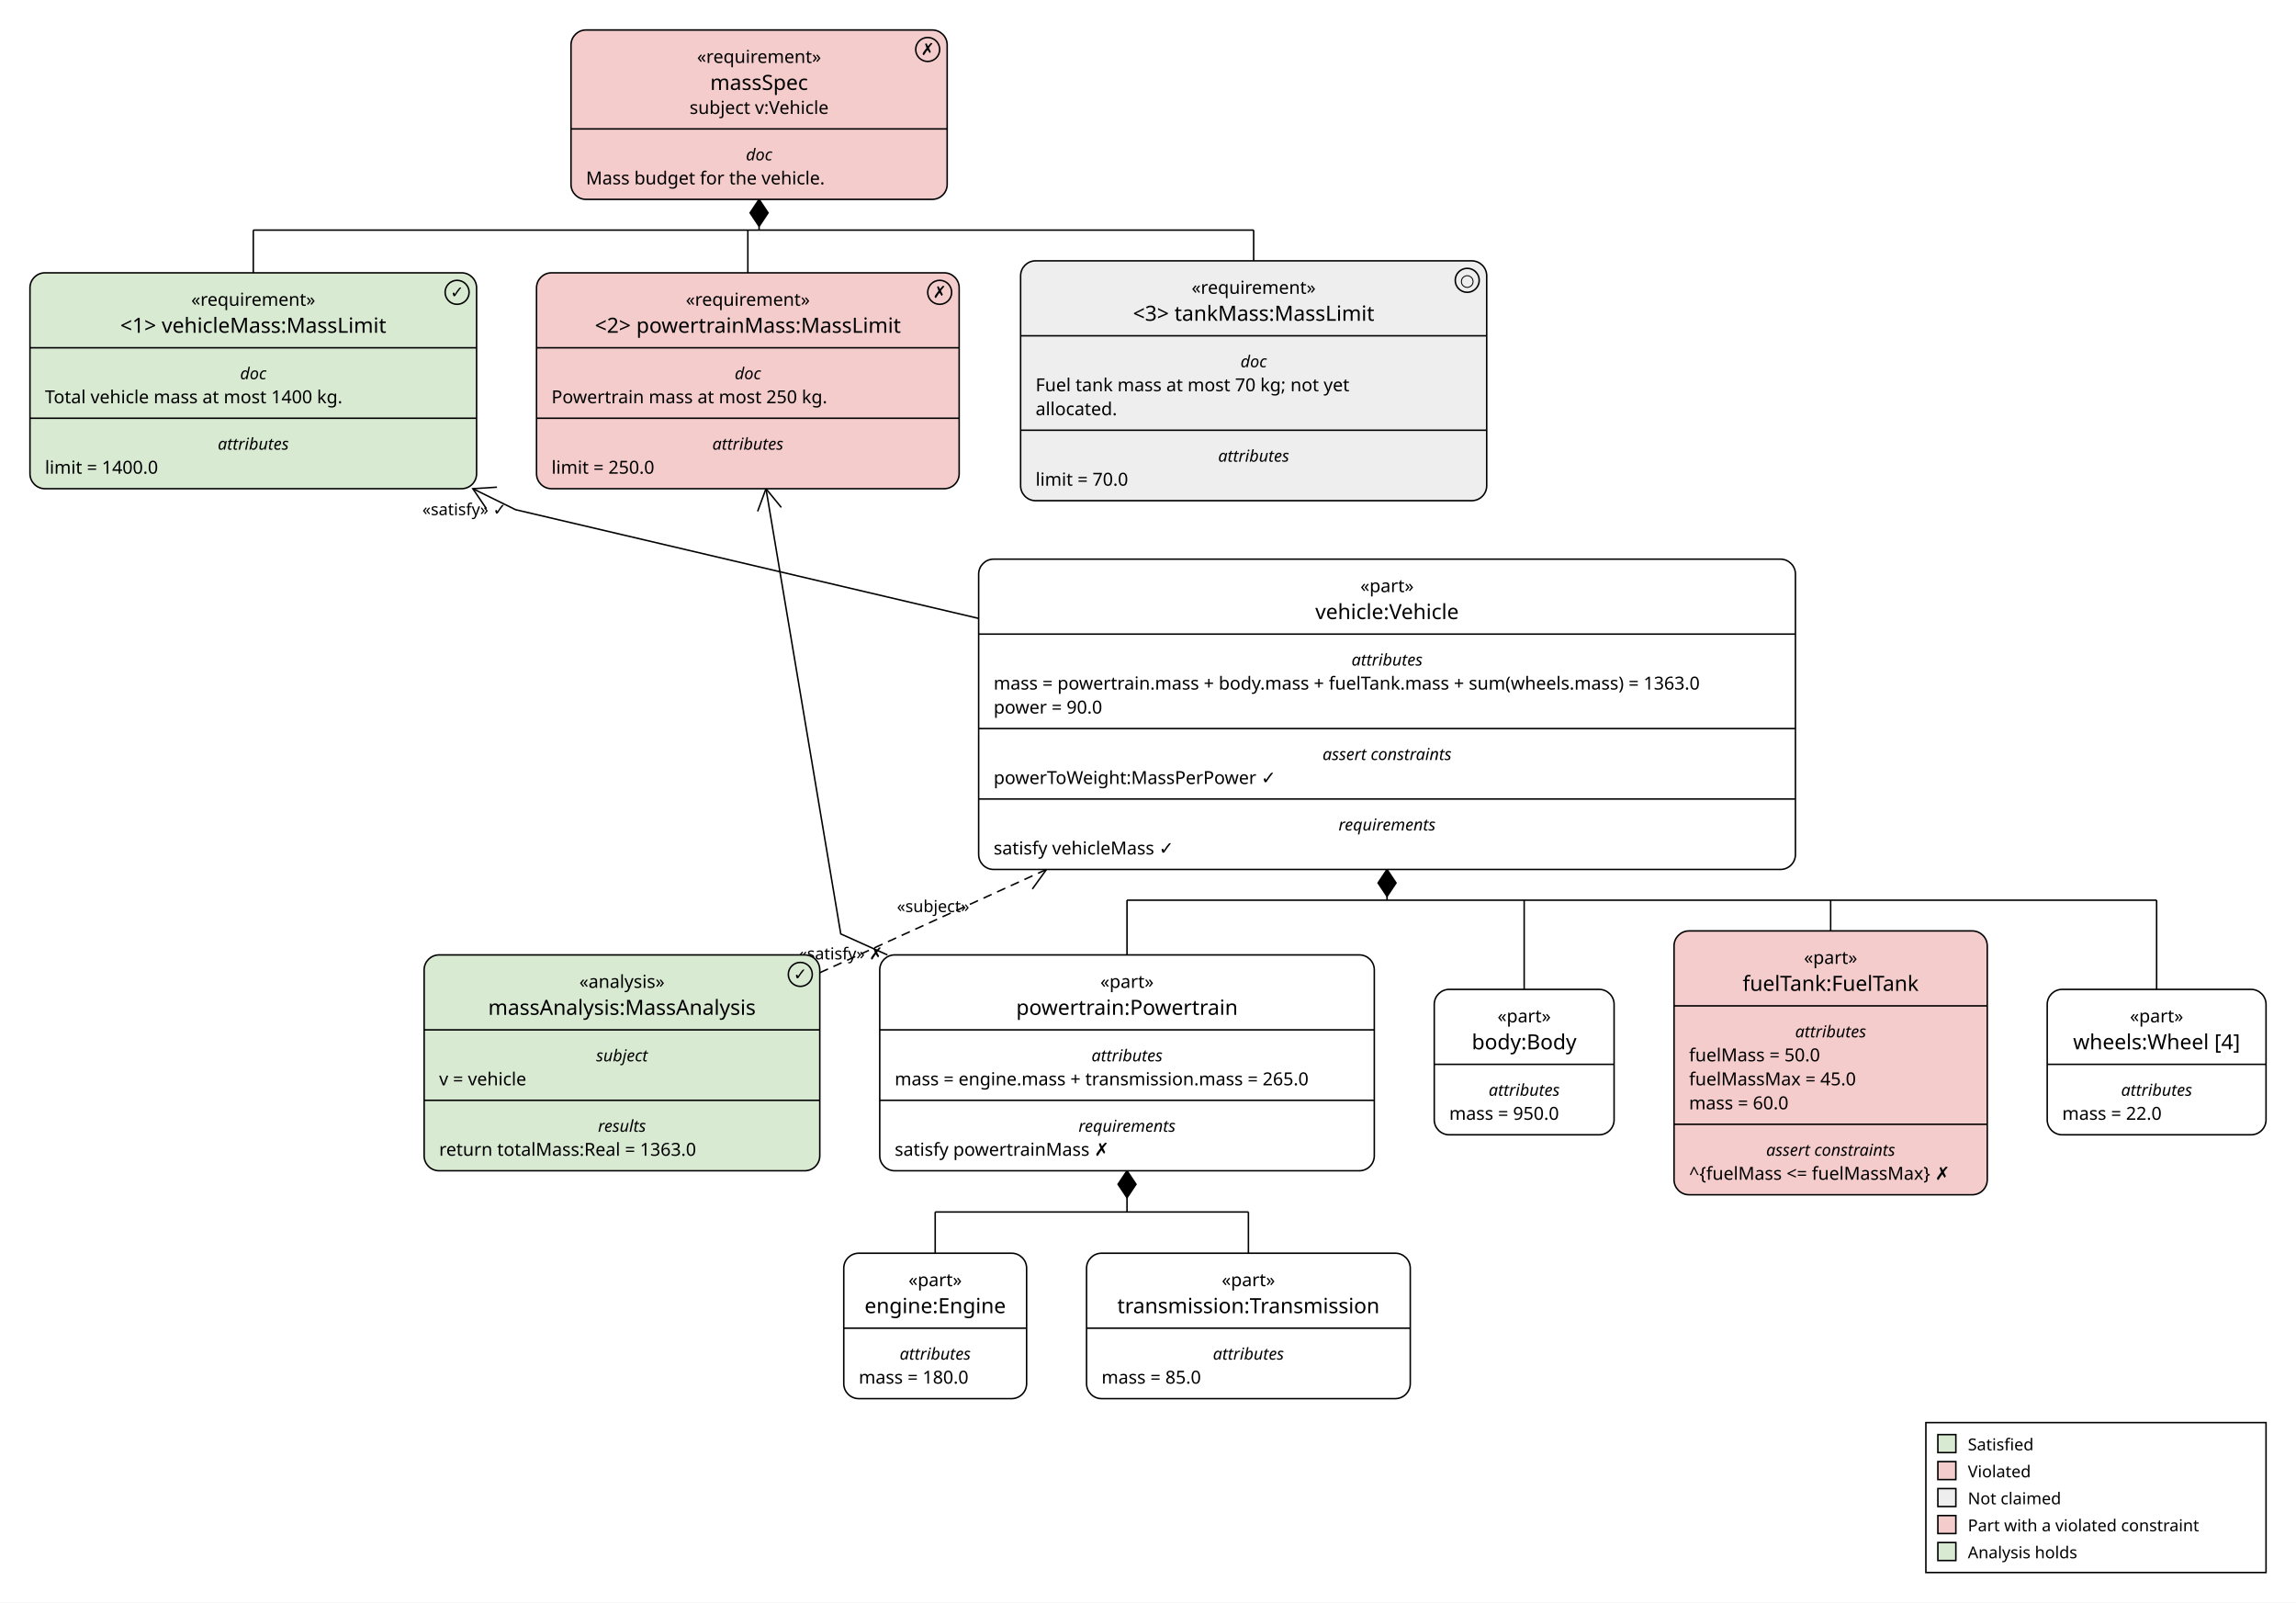
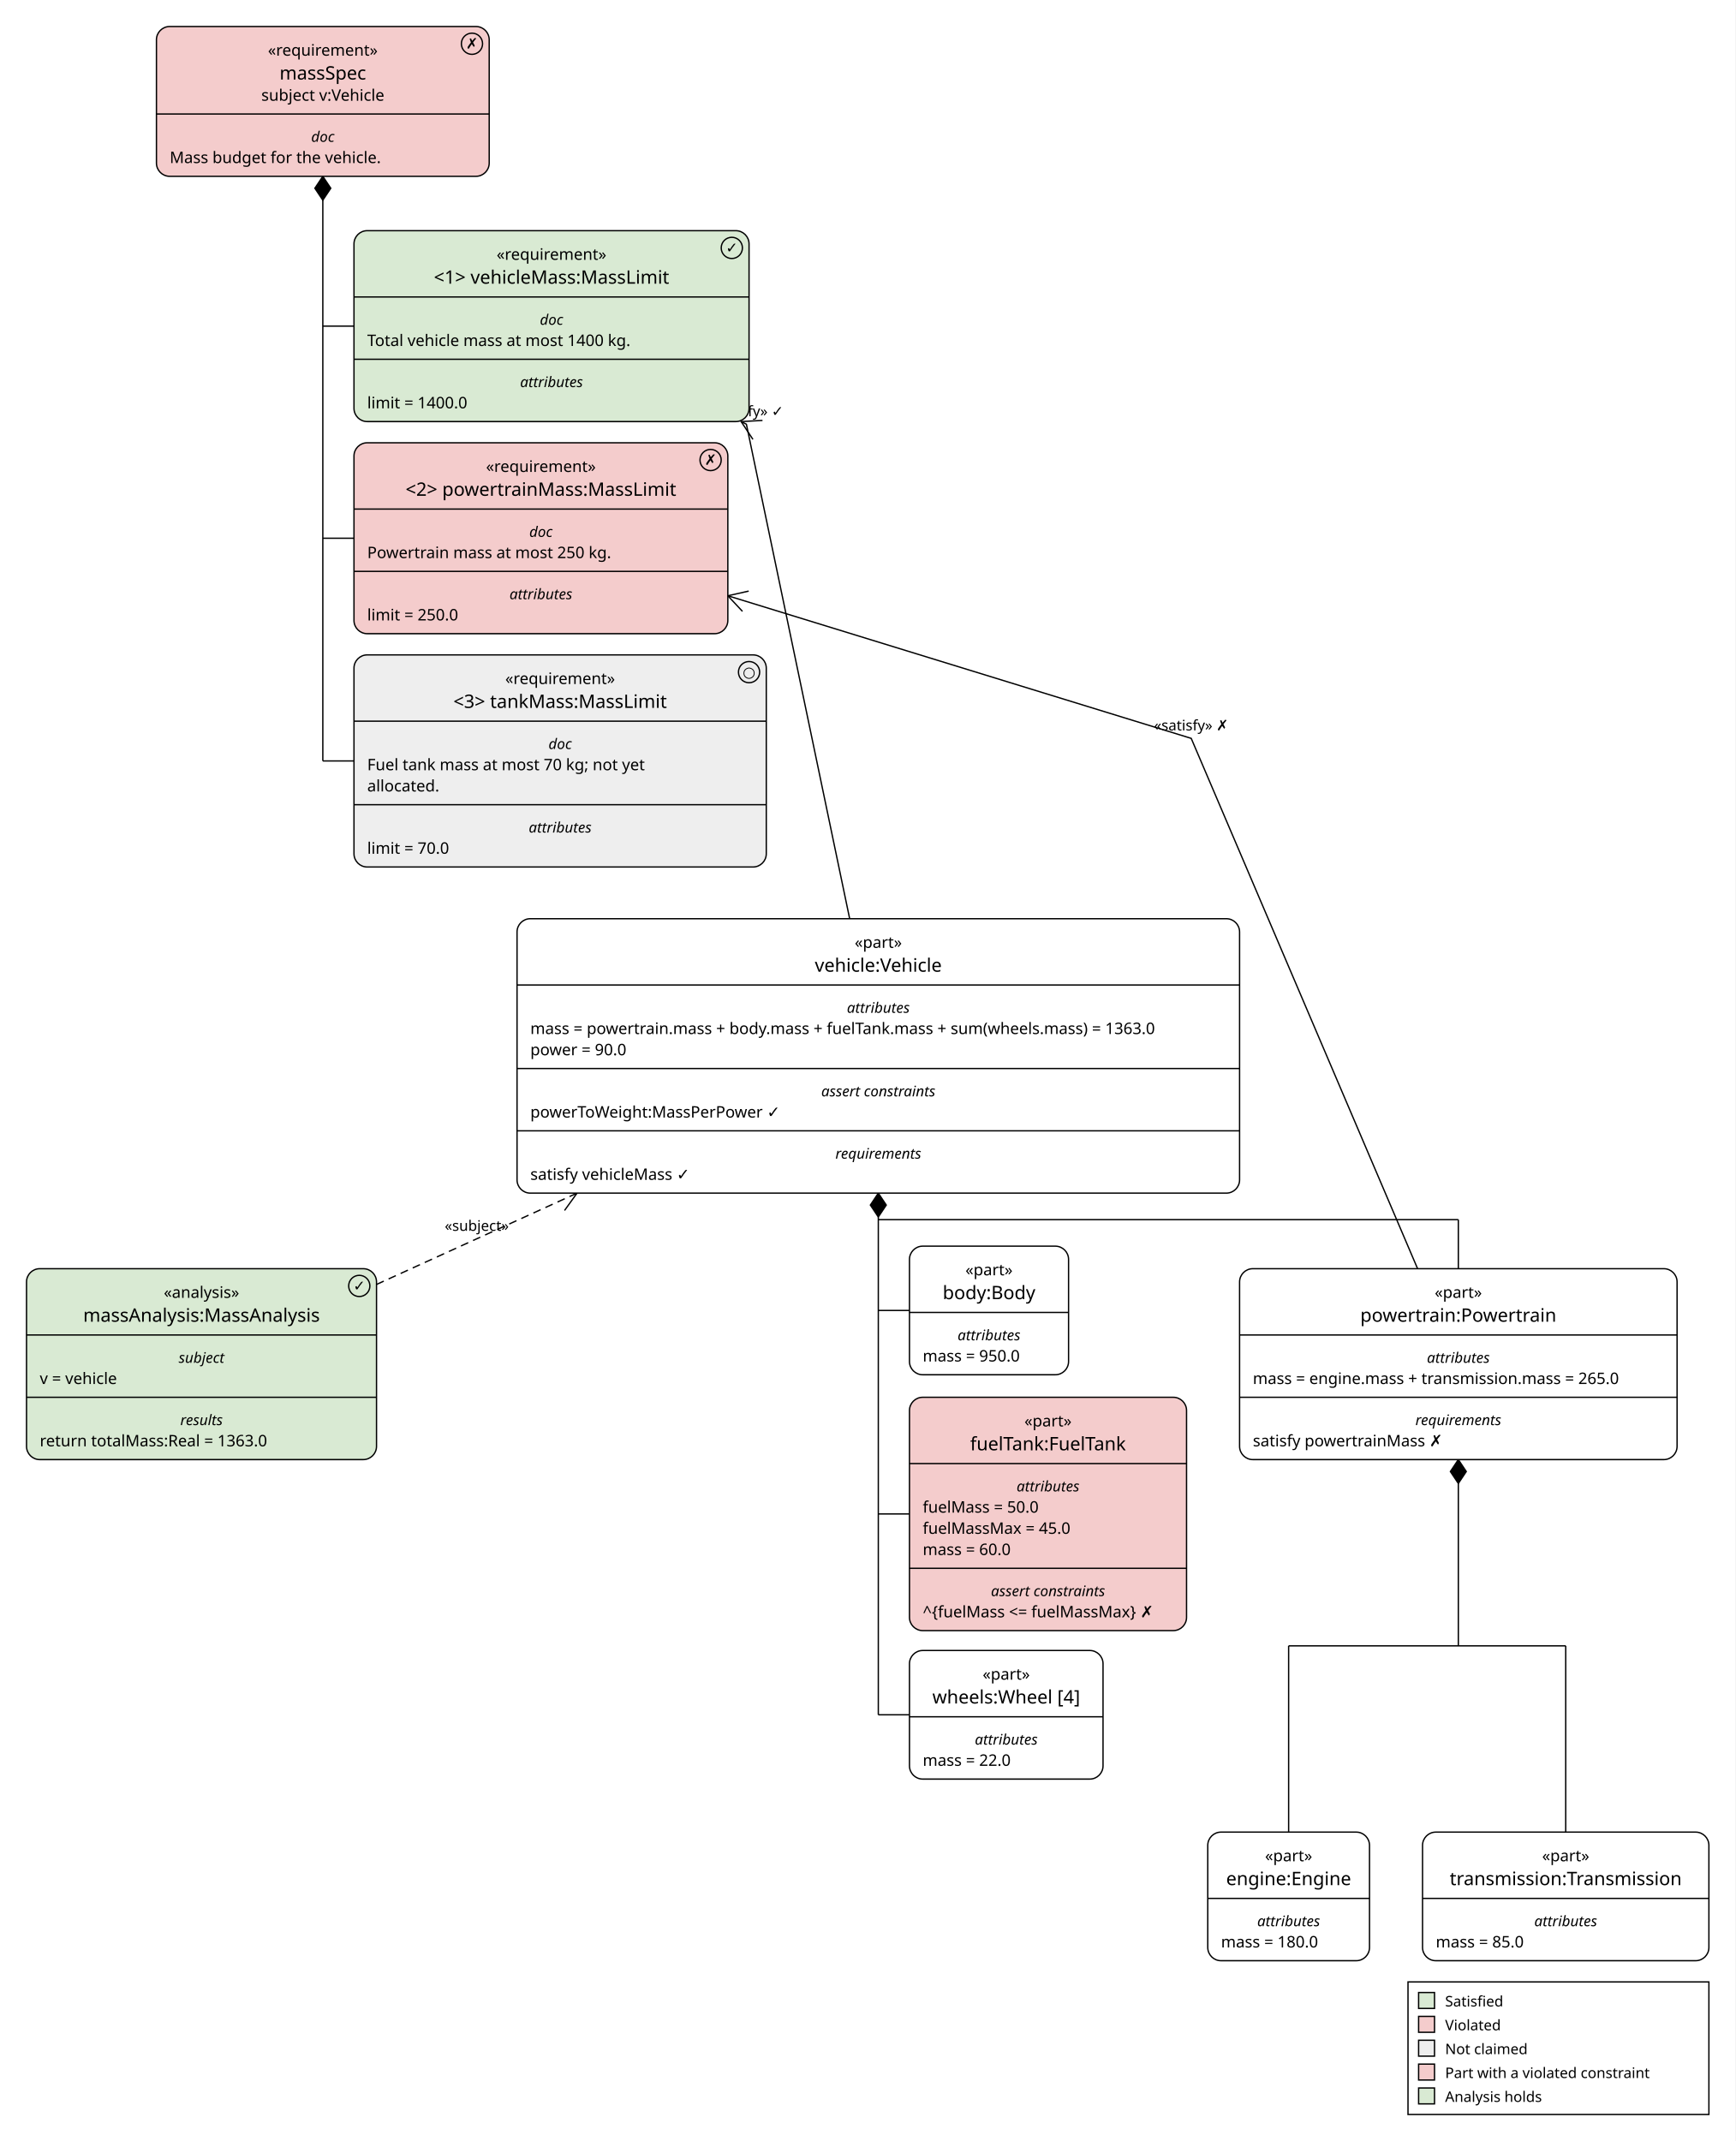
- <svg xmlns="http://www.w3.org/2000/svg" width="1532" height="1069" viewBox="0 0 1532 1069" font-family="sans-serif">
-   <rect x="0" y="0" width="1532" height="1069" fill="#ffffff" />
-   <polygon points="925.5,580 919.5,589 925.5,598 931.5,589" fill="#000000" stroke="#000000" />
-   <polyline points="925.5,598 925.5,600.5" fill="none" stroke="#000000" />
-   <polyline points="752,600.5 1439,600.5" fill="none" stroke="#000000" />
-   <polygon points="752,781 746,790 752,799 758,790" fill="#000000" stroke="#000000" />
-   <polyline points="752,799 752,808.5" fill="none" stroke="#000000" />
-   <polyline points="624,808.5 833,808.5" fill="none" stroke="#000000" />
-   <polygon points="506.5,133 500.5,142 506.5,151 512.5,142" fill="#000000" stroke="#000000" />
-   <polyline points="506.5,151 506.5,153.5" fill="none" stroke="#000000" />
-   <polyline points="169,153.5 836.5,153.5" fill="none" stroke="#000000" />
-   <polyline points="752,600.5 752,637" fill="none" stroke="#000000" />
-   <polyline points="624,808.5 624,836" fill="none" stroke="#000000" />
-   <polyline points="833,808.5 833,836" fill="none" stroke="#000000" />
-   <polyline points="1017,600.5 1017,660" fill="none" stroke="#000000" />
-   <polyline points="1221.5,600.5 1221.5,621" fill="none" stroke="#000000" />
-   <polyline points="1439,600.5 1439,660" fill="none" stroke="#000000" />
-   <polyline points="169,153.5 169,182" fill="none" stroke="#000000" />
-   <polyline points="499,153.5 499,182" fill="none" stroke="#000000" />
-   <polyline points="836.5,153.5 836.5,174" fill="none" stroke="#000000" />
-   <polyline points="547,648.88 698.25,580" fill="none" stroke="#000000" stroke-dasharray="6 4" />
-   <polyline points="688.82,593.08 698.25,580 682.19,578.52" fill="none" stroke="#000000" />
-   <text x="622.62" y="608.44" text-anchor="middle" font-size="11">«subject»</text>
-   <polyline points="653,412.53 344,340 315.51,326" fill="none" stroke="#000000" />
-   <polyline points="331.6,324.99 315.51,326 324.55,339.35" fill="none" stroke="#000000" />
-   <text x="338" y="343.67" text-anchor="end" font-size="11">«satisfy» ✓</text>
-   <polyline points="592.09,637 561,623 511.1,326" fill="none" stroke="#000000" />
-   <polyline points="521.31,338.48 511.1,326 505.53,341.13" fill="none" stroke="#000000" />
-   <text x="561" y="640" text-anchor="middle" font-size="11">«satisfy» ✗</text>
-   <rect x="653" y="373" width="545" height="207" rx="10" fill="#ffffff" stroke="#000000" />
-   <text x="925.5" y="395" text-anchor="middle" font-size="12">«part»</text>
-   <text x="925.5" y="413" text-anchor="middle" font-size="14">vehicle:Vehicle</text>
-   <polyline points="653,423 1198,423" fill="none" stroke="#000000" />
-   <text x="925.5" y="444" text-anchor="middle" font-size="11" font-style="italic">attributes</text>
-   <text x="663" y="460" text-anchor="start" font-size="12">mass = powertrain.mass + body.mass + fuelTank.mass + sum(wheels.mass) = 1363.0</text>
-   <text x="663" y="476" text-anchor="start" font-size="12">power = 90.0</text>
-   <polyline points="653,486 1198,486" fill="none" stroke="#000000" />
-   <text x="925.5" y="507" text-anchor="middle" font-size="11" font-style="italic">assert constraints</text>
-   <text x="663" y="523" text-anchor="start" font-size="12">powerToWeight:MassPerPower ✓</text>
-   <polyline points="653,533 1198,533" fill="none" stroke="#000000" />
-   <text x="925.5" y="554" text-anchor="middle" font-size="11" font-style="italic">requirements</text>
-   <text x="663" y="570" text-anchor="start" font-size="12">satisfy vehicleMass ✓</text>
-   <rect x="587" y="637" width="330" height="144" rx="10" fill="#ffffff" stroke="#000000" />
-   <text x="752" y="659" text-anchor="middle" font-size="12">«part»</text>
-   <text x="752" y="677" text-anchor="middle" font-size="14">powertrain:Powertrain</text>
-   <polyline points="587,687 917,687" fill="none" stroke="#000000" />
-   <text x="752" y="708" text-anchor="middle" font-size="11" font-style="italic">attributes</text>
-   <text x="597" y="724" text-anchor="start" font-size="12">mass = engine.mass + transmission.mass = 265.0</text>
-   <polyline points="587,734 917,734" fill="none" stroke="#000000" />
-   <text x="752" y="755" text-anchor="middle" font-size="11" font-style="italic">requirements</text>
-   <text x="597" y="771" text-anchor="start" font-size="12">satisfy powertrainMass ✗</text>
-   <rect x="563" y="836" width="122" height="97" rx="10" fill="#ffffff" stroke="#000000" />
-   <text x="624" y="858" text-anchor="middle" font-size="12">«part»</text>
-   <text x="624" y="876" text-anchor="middle" font-size="14">engine:Engine</text>
-   <polyline points="563,886 685,886" fill="none" stroke="#000000" />
-   <text x="624" y="907" text-anchor="middle" font-size="11" font-style="italic">attributes</text>
-   <text x="573" y="923" text-anchor="start" font-size="12">mass = 180.0</text>
-   <rect x="725" y="836" width="216" height="97" rx="10" fill="#ffffff" stroke="#000000" />
-   <text x="833" y="858" text-anchor="middle" font-size="12">«part»</text>
-   <text x="833" y="876" text-anchor="middle" font-size="14">transmission:Transmission</text>
-   <polyline points="725,886 941,886" fill="none" stroke="#000000" />
-   <text x="833" y="907" text-anchor="middle" font-size="11" font-style="italic">attributes</text>
-   <text x="735" y="923" text-anchor="start" font-size="12">mass = 85.0</text>
-   <rect x="957" y="660" width="120" height="97" rx="10" fill="#ffffff" stroke="#000000" />
-   <text x="1017" y="682" text-anchor="middle" font-size="12">«part»</text>
-   <text x="1017" y="700" text-anchor="middle" font-size="14">body:Body</text>
-   <polyline points="957,710 1077,710" fill="none" stroke="#000000" />
-   <text x="1017" y="731" text-anchor="middle" font-size="11" font-style="italic">attributes</text>
-   <text x="967" y="747" text-anchor="start" font-size="12">mass = 950.0</text>
-   <rect x="1117" y="621" width="209" height="176" rx="10" fill="#f4cccc" stroke="#000000" />
-   <text x="1221.5" y="643" text-anchor="middle" font-size="12">«part»</text>
-   <text x="1221.5" y="661" text-anchor="middle" font-size="14">fuelTank:FuelTank</text>
-   <polyline points="1117,671 1326,671" fill="none" stroke="#000000" />
-   <text x="1221.5" y="692" text-anchor="middle" font-size="11" font-style="italic">attributes</text>
-   <text x="1127" y="708" text-anchor="start" font-size="12">fuelMass = 50.0</text>
-   <text x="1127" y="724" text-anchor="start" font-size="12">fuelMassMax = 45.0</text>
-   <text x="1127" y="740" text-anchor="start" font-size="12">mass = 60.0</text>
-   <polyline points="1117,750 1326,750" fill="none" stroke="#000000" />
-   <text x="1221.5" y="771" text-anchor="middle" font-size="11" font-style="italic">assert constraints</text>
-   <text x="1127" y="787" text-anchor="start" font-size="12">^{fuelMass &lt;= fuelMassMax} ✗</text>
-   <rect x="1366" y="660" width="146" height="97" rx="10" fill="#ffffff" stroke="#000000" />
-   <text x="1439" y="682" text-anchor="middle" font-size="12">«part»</text>
-   <text x="1439" y="700" text-anchor="middle" font-size="14">wheels:Wheel [4]</text>
-   <polyline points="1366,710 1512,710" fill="none" stroke="#000000" />
-   <text x="1439" y="731" text-anchor="middle" font-size="11" font-style="italic">attributes</text>
-   <text x="1376" y="747" text-anchor="start" font-size="12">mass = 22.0</text>
-   <rect x="381" y="20" width="251" height="113" rx="10" fill="#f4cccc" stroke="#000000" />
-   <text x="506.5" y="42" text-anchor="middle" font-size="12">«requirement»</text>
-   <text x="506.5" y="60" text-anchor="middle" font-size="14">massSpec</text>
-   <text x="506.5" y="76" text-anchor="middle" font-size="12">subject v:Vehicle</text>
-   <rect x="611" y="25" width="16" height="16" rx="8" fill="none" stroke="#000000" />
-   <text x="619" y="36.67" text-anchor="middle" font-size="11">✗</text>
-   <polyline points="381,86 632,86" fill="none" stroke="#000000" />
-   <text x="506.5" y="107" text-anchor="middle" font-size="11" font-style="italic">doc</text>
-   <text x="391" y="123" text-anchor="start" font-size="12">Mass budget for the vehicle.</text>
-   <rect x="20" y="182" width="298" height="144" rx="10" fill="#d9ead3" stroke="#000000" />
-   <text x="169" y="204" text-anchor="middle" font-size="12">«requirement»</text>
-   <text x="169" y="222" text-anchor="middle" font-size="14">&lt;1&gt; vehicleMass:MassLimit</text>
-   <rect x="297" y="187" width="16" height="16" rx="8" fill="none" stroke="#000000" />
-   <text x="305" y="198.67" text-anchor="middle" font-size="11">✓</text>
-   <polyline points="20,232 318,232" fill="none" stroke="#000000" />
-   <text x="169" y="253" text-anchor="middle" font-size="11" font-style="italic">doc</text>
-   <text x="30" y="269" text-anchor="start" font-size="12">Total vehicle mass at most 1400 kg.</text>
-   <polyline points="20,279 318,279" fill="none" stroke="#000000" />
-   <text x="169" y="300" text-anchor="middle" font-size="11" font-style="italic">attributes</text>
-   <text x="30" y="316" text-anchor="start" font-size="12">limit = 1400.0</text>
-   <rect x="358" y="182" width="282" height="144" rx="10" fill="#f4cccc" stroke="#000000" />
-   <text x="499" y="204" text-anchor="middle" font-size="12">«requirement»</text>
-   <text x="499" y="222" text-anchor="middle" font-size="14">&lt;2&gt; powertrainMass:MassLimit</text>
-   <rect x="619" y="187" width="16" height="16" rx="8" fill="none" stroke="#000000" />
-   <text x="627" y="198.67" text-anchor="middle" font-size="11">✗</text>
-   <polyline points="358,232 640,232" fill="none" stroke="#000000" />
-   <text x="499" y="253" text-anchor="middle" font-size="11" font-style="italic">doc</text>
-   <text x="368" y="269" text-anchor="start" font-size="12">Powertrain mass at most 250 kg.</text>
-   <polyline points="358,279 640,279" fill="none" stroke="#000000" />
-   <text x="499" y="300" text-anchor="middle" font-size="11" font-style="italic">attributes</text>
-   <text x="368" y="316" text-anchor="start" font-size="12">limit = 250.0</text>
-   <rect x="681" y="174" width="311" height="160" rx="10" fill="#eeeeee" stroke="#000000" />
-   <text x="836.5" y="196" text-anchor="middle" font-size="12">«requirement»</text>
-   <text x="836.5" y="214" text-anchor="middle" font-size="14">&lt;3&gt; tankMass:MassLimit</text>
-   <rect x="971" y="179" width="16" height="16" rx="8" fill="none" stroke="#000000" />
-   <text x="979" y="190.67" text-anchor="middle" font-size="11">○</text>
-   <polyline points="681,224 992,224" fill="none" stroke="#000000" />
-   <text x="836.5" y="245" text-anchor="middle" font-size="11" font-style="italic">doc</text>
-   <text x="691" y="261" text-anchor="start" font-size="12">Fuel tank mass at most 70 kg; not yet</text>
-   <text x="691" y="277" text-anchor="start" font-size="12">allocated.</text>
-   <polyline points="681,287 992,287" fill="none" stroke="#000000" />
-   <text x="836.5" y="308" text-anchor="middle" font-size="11" font-style="italic">attributes</text>
-   <text x="691" y="324" text-anchor="start" font-size="12">limit = 70.0</text>
-   <rect x="283" y="637" width="264" height="144" rx="10" fill="#d9ead3" stroke="#000000" />
-   <text x="415" y="659" text-anchor="middle" font-size="12">«analysis»</text>
-   <text x="415" y="677" text-anchor="middle" font-size="14">massAnalysis:MassAnalysis</text>
-   <rect x="526" y="642" width="16" height="16" rx="8" fill="none" stroke="#000000" />
-   <text x="534" y="653.67" text-anchor="middle" font-size="11">✓</text>
-   <polyline points="283,687 547,687" fill="none" stroke="#000000" />
-   <text x="415" y="708" text-anchor="middle" font-size="11" font-style="italic">subject</text>
-   <text x="293" y="724" text-anchor="start" font-size="12">v = vehicle</text>
-   <polyline points="283,734 547,734" fill="none" stroke="#000000" />
-   <text x="415" y="755" text-anchor="middle" font-size="11" font-style="italic">results</text>
-   <text x="293" y="771" text-anchor="start" font-size="12">return totalMass:Real = 1363.0</text>
-   <rect x="1285.04" y="949" width="226.96" height="100" fill="#ffffff" stroke="#000000" />
-   <rect x="1293.04" y="957" width="12" height="12" fill="#d9ead3" stroke="#000000" />
-   <text x="1313.04" y="967.5" text-anchor="start" font-size="11">Satisfied</text>
-   <rect x="1293.04" y="975" width="12" height="12" fill="#f4cccc" stroke="#000000" />
-   <text x="1313.04" y="985.5" text-anchor="start" font-size="11">Violated</text>
-   <rect x="1293.04" y="993" width="12" height="12" fill="#eeeeee" stroke="#000000" />
-   <text x="1313.04" y="1003.5" text-anchor="start" font-size="11">Not claimed</text>
-   <rect x="1293.04" y="1011" width="12" height="12" fill="#f4cccc" stroke="#000000" />
-   <text x="1313.04" y="1021.5" text-anchor="start" font-size="11">Part with a violated constraint</text>
-   <rect x="1293.04" y="1029" width="12" height="12" fill="#d9ead3" stroke="#000000" />
-   <text x="1313.04" y="1039.5" text-anchor="start" font-size="11">Analysis holds</text>
+ <svg xmlns="http://www.w3.org/2000/svg" width="1309" height="1615" viewBox="0 0 1309 1615" font-family="sans-serif">
+   <rect x="0" y="0" width="1309" height="1615" fill="#ffffff" />
+   <polygon points="662.5,900 656.5,909 662.5,918 668.5,909" fill="#000000" stroke="#000000" />
+   <polyline points="662.5,918 662.5,1293.5" fill="none" stroke="#000000" />
+   <polyline points="662.5,920 1100,920" fill="none" stroke="#000000" />
+   <polygon points="1100,1101 1094,1110 1100,1119 1106,1110" fill="#000000" stroke="#000000" />
+   <polyline points="1100,1119 1100,1241.5" fill="none" stroke="#000000" />
+   <polyline points="972,1241.5 1181,1241.5" fill="none" stroke="#000000" />
+   <polygon points="243.5,133 237.5,142 243.5,151 249.5,142" fill="#000000" stroke="#000000" />
+   <polyline points="243.5,151 243.5,574" fill="none" stroke="#000000" />
+   <polyline points="1100,920 1100,957" fill="none" stroke="#000000" />
+   <polyline points="972,1241.5 972,1382" fill="none" stroke="#000000" />
+   <polyline points="1181,1241.5 1181,1382" fill="none" stroke="#000000" />
+   <polyline points="662.5,988.5 686,988.5" fill="none" stroke="#000000" />
+   <polyline points="662.5,1142 686,1142" fill="none" stroke="#000000" />
+   <polyline points="662.5,1293.5 686,1293.5" fill="none" stroke="#000000" />
+   <polyline points="243.5,246 267,246" fill="none" stroke="#000000" />
+   <polyline points="243.5,406 267,406" fill="none" stroke="#000000" />
+   <polyline points="243.5,574 267,574" fill="none" stroke="#000000" />
+   <polyline points="284,968.88 435.25,900" fill="none" stroke="#000000" stroke-dasharray="6 4" />
+   <polyline points="425.82,913.08 435.25,900 419.19,898.52" fill="none" stroke="#000000" />
+   <text x="359.62" y="928.44" text-anchor="middle" font-size="11">«subject»</text>
+   <polyline points="640.89,693 563,320 559.03,318" fill="none" stroke="#000000" />
+   <polyline points="575.13,317.15 559.03,318 567.93,331.44" fill="none" stroke="#000000" />
+   <text x="563" y="314" text-anchor="middle" font-size="11">«satisfy» ✓</text>
+   <polyline points="1069.27,957 898.52,556.97 549,449.4" fill="none" stroke="#000000" />
+   <polyline points="564.73,445.87 549,449.4 560.03,461.16" fill="none" stroke="#000000" />
+   <text x="898.52" y="550.97" text-anchor="middle" font-size="11">«satisfy» ✗</text>
+   <rect x="390" y="693" width="545" height="207" rx="10" fill="#ffffff" stroke="#000000" />
+   <text x="662.5" y="715" text-anchor="middle" font-size="12">«part»</text>
+   <text x="662.5" y="733" text-anchor="middle" font-size="14">vehicle:Vehicle</text>
+   <polyline points="390,743 935,743" fill="none" stroke="#000000" />
+   <text x="662.5" y="764" text-anchor="middle" font-size="11" font-style="italic">attributes</text>
+   <text x="400" y="780" text-anchor="start" font-size="12">mass = powertrain.mass + body.mass + fuelTank.mass + sum(wheels.mass) = 1363.0</text>
+   <text x="400" y="796" text-anchor="start" font-size="12">power = 90.0</text>
+   <polyline points="390,806 935,806" fill="none" stroke="#000000" />
+   <text x="662.5" y="827" text-anchor="middle" font-size="11" font-style="italic">assert constraints</text>
+   <text x="400" y="843" text-anchor="start" font-size="12">powerToWeight:MassPerPower ✓</text>
+   <polyline points="390,853 935,853" fill="none" stroke="#000000" />
+   <text x="662.5" y="874" text-anchor="middle" font-size="11" font-style="italic">requirements</text>
+   <text x="400" y="890" text-anchor="start" font-size="12">satisfy vehicleMass ✓</text>
+   <rect x="935" y="957" width="330" height="144" rx="10" fill="#ffffff" stroke="#000000" />
+   <text x="1100" y="979" text-anchor="middle" font-size="12">«part»</text>
+   <text x="1100" y="997" text-anchor="middle" font-size="14">powertrain:Powertrain</text>
+   <polyline points="935,1007 1265,1007" fill="none" stroke="#000000" />
+   <text x="1100" y="1028" text-anchor="middle" font-size="11" font-style="italic">attributes</text>
+   <text x="945" y="1044" text-anchor="start" font-size="12">mass = engine.mass + transmission.mass = 265.0</text>
+   <polyline points="935,1054 1265,1054" fill="none" stroke="#000000" />
+   <text x="1100" y="1075" text-anchor="middle" font-size="11" font-style="italic">requirements</text>
+   <text x="945" y="1091" text-anchor="start" font-size="12">satisfy powertrainMass ✗</text>
+   <rect x="911" y="1382" width="122" height="97" rx="10" fill="#ffffff" stroke="#000000" />
+   <text x="972" y="1404" text-anchor="middle" font-size="12">«part»</text>
+   <text x="972" y="1422" text-anchor="middle" font-size="14">engine:Engine</text>
+   <polyline points="911,1432 1033,1432" fill="none" stroke="#000000" />
+   <text x="972" y="1453" text-anchor="middle" font-size="11" font-style="italic">attributes</text>
+   <text x="921" y="1469" text-anchor="start" font-size="12">mass = 180.0</text>
+   <rect x="1073" y="1382" width="216" height="97" rx="10" fill="#ffffff" stroke="#000000" />
+   <text x="1181" y="1404" text-anchor="middle" font-size="12">«part»</text>
+   <text x="1181" y="1422" text-anchor="middle" font-size="14">transmission:Transmission</text>
+   <polyline points="1073,1432 1289,1432" fill="none" stroke="#000000" />
+   <text x="1181" y="1453" text-anchor="middle" font-size="11" font-style="italic">attributes</text>
+   <text x="1083" y="1469" text-anchor="start" font-size="12">mass = 85.0</text>
+   <rect x="686" y="940" width="120" height="97" rx="10" fill="#ffffff" stroke="#000000" />
+   <text x="746" y="962" text-anchor="middle" font-size="12">«part»</text>
+   <text x="746" y="980" text-anchor="middle" font-size="14">body:Body</text>
+   <polyline points="686,990 806,990" fill="none" stroke="#000000" />
+   <text x="746" y="1011" text-anchor="middle" font-size="11" font-style="italic">attributes</text>
+   <text x="696" y="1027" text-anchor="start" font-size="12">mass = 950.0</text>
+   <rect x="686" y="1054" width="209" height="176" rx="10" fill="#f4cccc" stroke="#000000" />
+   <text x="790.5" y="1076" text-anchor="middle" font-size="12">«part»</text>
+   <text x="790.5" y="1094" text-anchor="middle" font-size="14">fuelTank:FuelTank</text>
+   <polyline points="686,1104 895,1104" fill="none" stroke="#000000" />
+   <text x="790.5" y="1125" text-anchor="middle" font-size="11" font-style="italic">attributes</text>
+   <text x="696" y="1141" text-anchor="start" font-size="12">fuelMass = 50.0</text>
+   <text x="696" y="1157" text-anchor="start" font-size="12">fuelMassMax = 45.0</text>
+   <text x="696" y="1173" text-anchor="start" font-size="12">mass = 60.0</text>
+   <polyline points="686,1183 895,1183" fill="none" stroke="#000000" />
+   <text x="790.5" y="1204" text-anchor="middle" font-size="11" font-style="italic">assert constraints</text>
+   <text x="696" y="1220" text-anchor="start" font-size="12">^{fuelMass &lt;= fuelMassMax} ✗</text>
+   <rect x="686" y="1245" width="146" height="97" rx="10" fill="#ffffff" stroke="#000000" />
+   <text x="759" y="1267" text-anchor="middle" font-size="12">«part»</text>
+   <text x="759" y="1285" text-anchor="middle" font-size="14">wheels:Wheel [4]</text>
+   <polyline points="686,1295 832,1295" fill="none" stroke="#000000" />
+   <text x="759" y="1316" text-anchor="middle" font-size="11" font-style="italic">attributes</text>
+   <text x="696" y="1332" text-anchor="start" font-size="12">mass = 22.0</text>
+   <rect x="118" y="20" width="251" height="113" rx="10" fill="#f4cccc" stroke="#000000" />
+   <text x="243.5" y="42" text-anchor="middle" font-size="12">«requirement»</text>
+   <text x="243.5" y="60" text-anchor="middle" font-size="14">massSpec</text>
+   <text x="243.5" y="76" text-anchor="middle" font-size="12">subject v:Vehicle</text>
+   <rect x="348" y="25" width="16" height="16" rx="8" fill="none" stroke="#000000" />
+   <text x="356" y="36.67" text-anchor="middle" font-size="11">✗</text>
+   <polyline points="118,86 369,86" fill="none" stroke="#000000" />
+   <text x="243.5" y="107" text-anchor="middle" font-size="11" font-style="italic">doc</text>
+   <text x="128" y="123" text-anchor="start" font-size="12">Mass budget for the vehicle.</text>
+   <rect x="267" y="174" width="298" height="144" rx="10" fill="#d9ead3" stroke="#000000" />
+   <text x="416" y="196" text-anchor="middle" font-size="12">«requirement»</text>
+   <text x="416" y="214" text-anchor="middle" font-size="14">&lt;1&gt; vehicleMass:MassLimit</text>
+   <rect x="544" y="179" width="16" height="16" rx="8" fill="none" stroke="#000000" />
+   <text x="552" y="190.67" text-anchor="middle" font-size="11">✓</text>
+   <polyline points="267,224 565,224" fill="none" stroke="#000000" />
+   <text x="416" y="245" text-anchor="middle" font-size="11" font-style="italic">doc</text>
+   <text x="277" y="261" text-anchor="start" font-size="12">Total vehicle mass at most 1400 kg.</text>
+   <polyline points="267,271 565,271" fill="none" stroke="#000000" />
+   <text x="416" y="292" text-anchor="middle" font-size="11" font-style="italic">attributes</text>
+   <text x="277" y="308" text-anchor="start" font-size="12">limit = 1400.0</text>
+   <rect x="267" y="334" width="282" height="144" rx="10" fill="#f4cccc" stroke="#000000" />
+   <text x="408" y="356" text-anchor="middle" font-size="12">«requirement»</text>
+   <text x="408" y="374" text-anchor="middle" font-size="14">&lt;2&gt; powertrainMass:MassLimit</text>
+   <rect x="528" y="339" width="16" height="16" rx="8" fill="none" stroke="#000000" />
+   <text x="536" y="350.67" text-anchor="middle" font-size="11">✗</text>
+   <polyline points="267,384 549,384" fill="none" stroke="#000000" />
+   <text x="408" y="405" text-anchor="middle" font-size="11" font-style="italic">doc</text>
+   <text x="277" y="421" text-anchor="start" font-size="12">Powertrain mass at most 250 kg.</text>
+   <polyline points="267,431 549,431" fill="none" stroke="#000000" />
+   <text x="408" y="452" text-anchor="middle" font-size="11" font-style="italic">attributes</text>
+   <text x="277" y="468" text-anchor="start" font-size="12">limit = 250.0</text>
+   <rect x="267" y="494" width="311" height="160" rx="10" fill="#eeeeee" stroke="#000000" />
+   <text x="422.5" y="516" text-anchor="middle" font-size="12">«requirement»</text>
+   <text x="422.5" y="534" text-anchor="middle" font-size="14">&lt;3&gt; tankMass:MassLimit</text>
+   <rect x="557" y="499" width="16" height="16" rx="8" fill="none" stroke="#000000" />
+   <text x="565" y="510.67" text-anchor="middle" font-size="11">○</text>
+   <polyline points="267,544 578,544" fill="none" stroke="#000000" />
+   <text x="422.5" y="565" text-anchor="middle" font-size="11" font-style="italic">doc</text>
+   <text x="277" y="581" text-anchor="start" font-size="12">Fuel tank mass at most 70 kg; not yet</text>
+   <text x="277" y="597" text-anchor="start" font-size="12">allocated.</text>
+   <polyline points="267,607 578,607" fill="none" stroke="#000000" />
+   <text x="422.5" y="628" text-anchor="middle" font-size="11" font-style="italic">attributes</text>
+   <text x="277" y="644" text-anchor="start" font-size="12">limit = 70.0</text>
+   <rect x="20" y="957" width="264" height="144" rx="10" fill="#d9ead3" stroke="#000000" />
+   <text x="152" y="979" text-anchor="middle" font-size="12">«analysis»</text>
+   <text x="152" y="997" text-anchor="middle" font-size="14">massAnalysis:MassAnalysis</text>
+   <rect x="263" y="962" width="16" height="16" rx="8" fill="none" stroke="#000000" />
+   <text x="271" y="973.67" text-anchor="middle" font-size="11">✓</text>
+   <polyline points="20,1007 284,1007" fill="none" stroke="#000000" />
+   <text x="152" y="1028" text-anchor="middle" font-size="11" font-style="italic">subject</text>
+   <text x="30" y="1044" text-anchor="start" font-size="12">v = vehicle</text>
+   <polyline points="20,1054 284,1054" fill="none" stroke="#000000" />
+   <text x="152" y="1075" text-anchor="middle" font-size="11" font-style="italic">results</text>
+   <text x="30" y="1091" text-anchor="start" font-size="12">return totalMass:Real = 1363.0</text>
+   <rect x="1062.04" y="1495" width="226.96" height="100" fill="#ffffff" stroke="#000000" />
+   <rect x="1070.04" y="1503" width="12" height="12" fill="#d9ead3" stroke="#000000" />
+   <text x="1090.04" y="1513.5" text-anchor="start" font-size="11">Satisfied</text>
+   <rect x="1070.04" y="1521" width="12" height="12" fill="#f4cccc" stroke="#000000" />
+   <text x="1090.04" y="1531.5" text-anchor="start" font-size="11">Violated</text>
+   <rect x="1070.04" y="1539" width="12" height="12" fill="#eeeeee" stroke="#000000" />
+   <text x="1090.04" y="1549.5" text-anchor="start" font-size="11">Not claimed</text>
+   <rect x="1070.04" y="1557" width="12" height="12" fill="#f4cccc" stroke="#000000" />
+   <text x="1090.04" y="1567.5" text-anchor="start" font-size="11">Part with a violated constraint</text>
+   <rect x="1070.04" y="1575" width="12" height="12" fill="#d9ead3" stroke="#000000" />
+   <text x="1090.04" y="1585.5" text-anchor="start" font-size="11">Analysis holds</text>
</svg>
